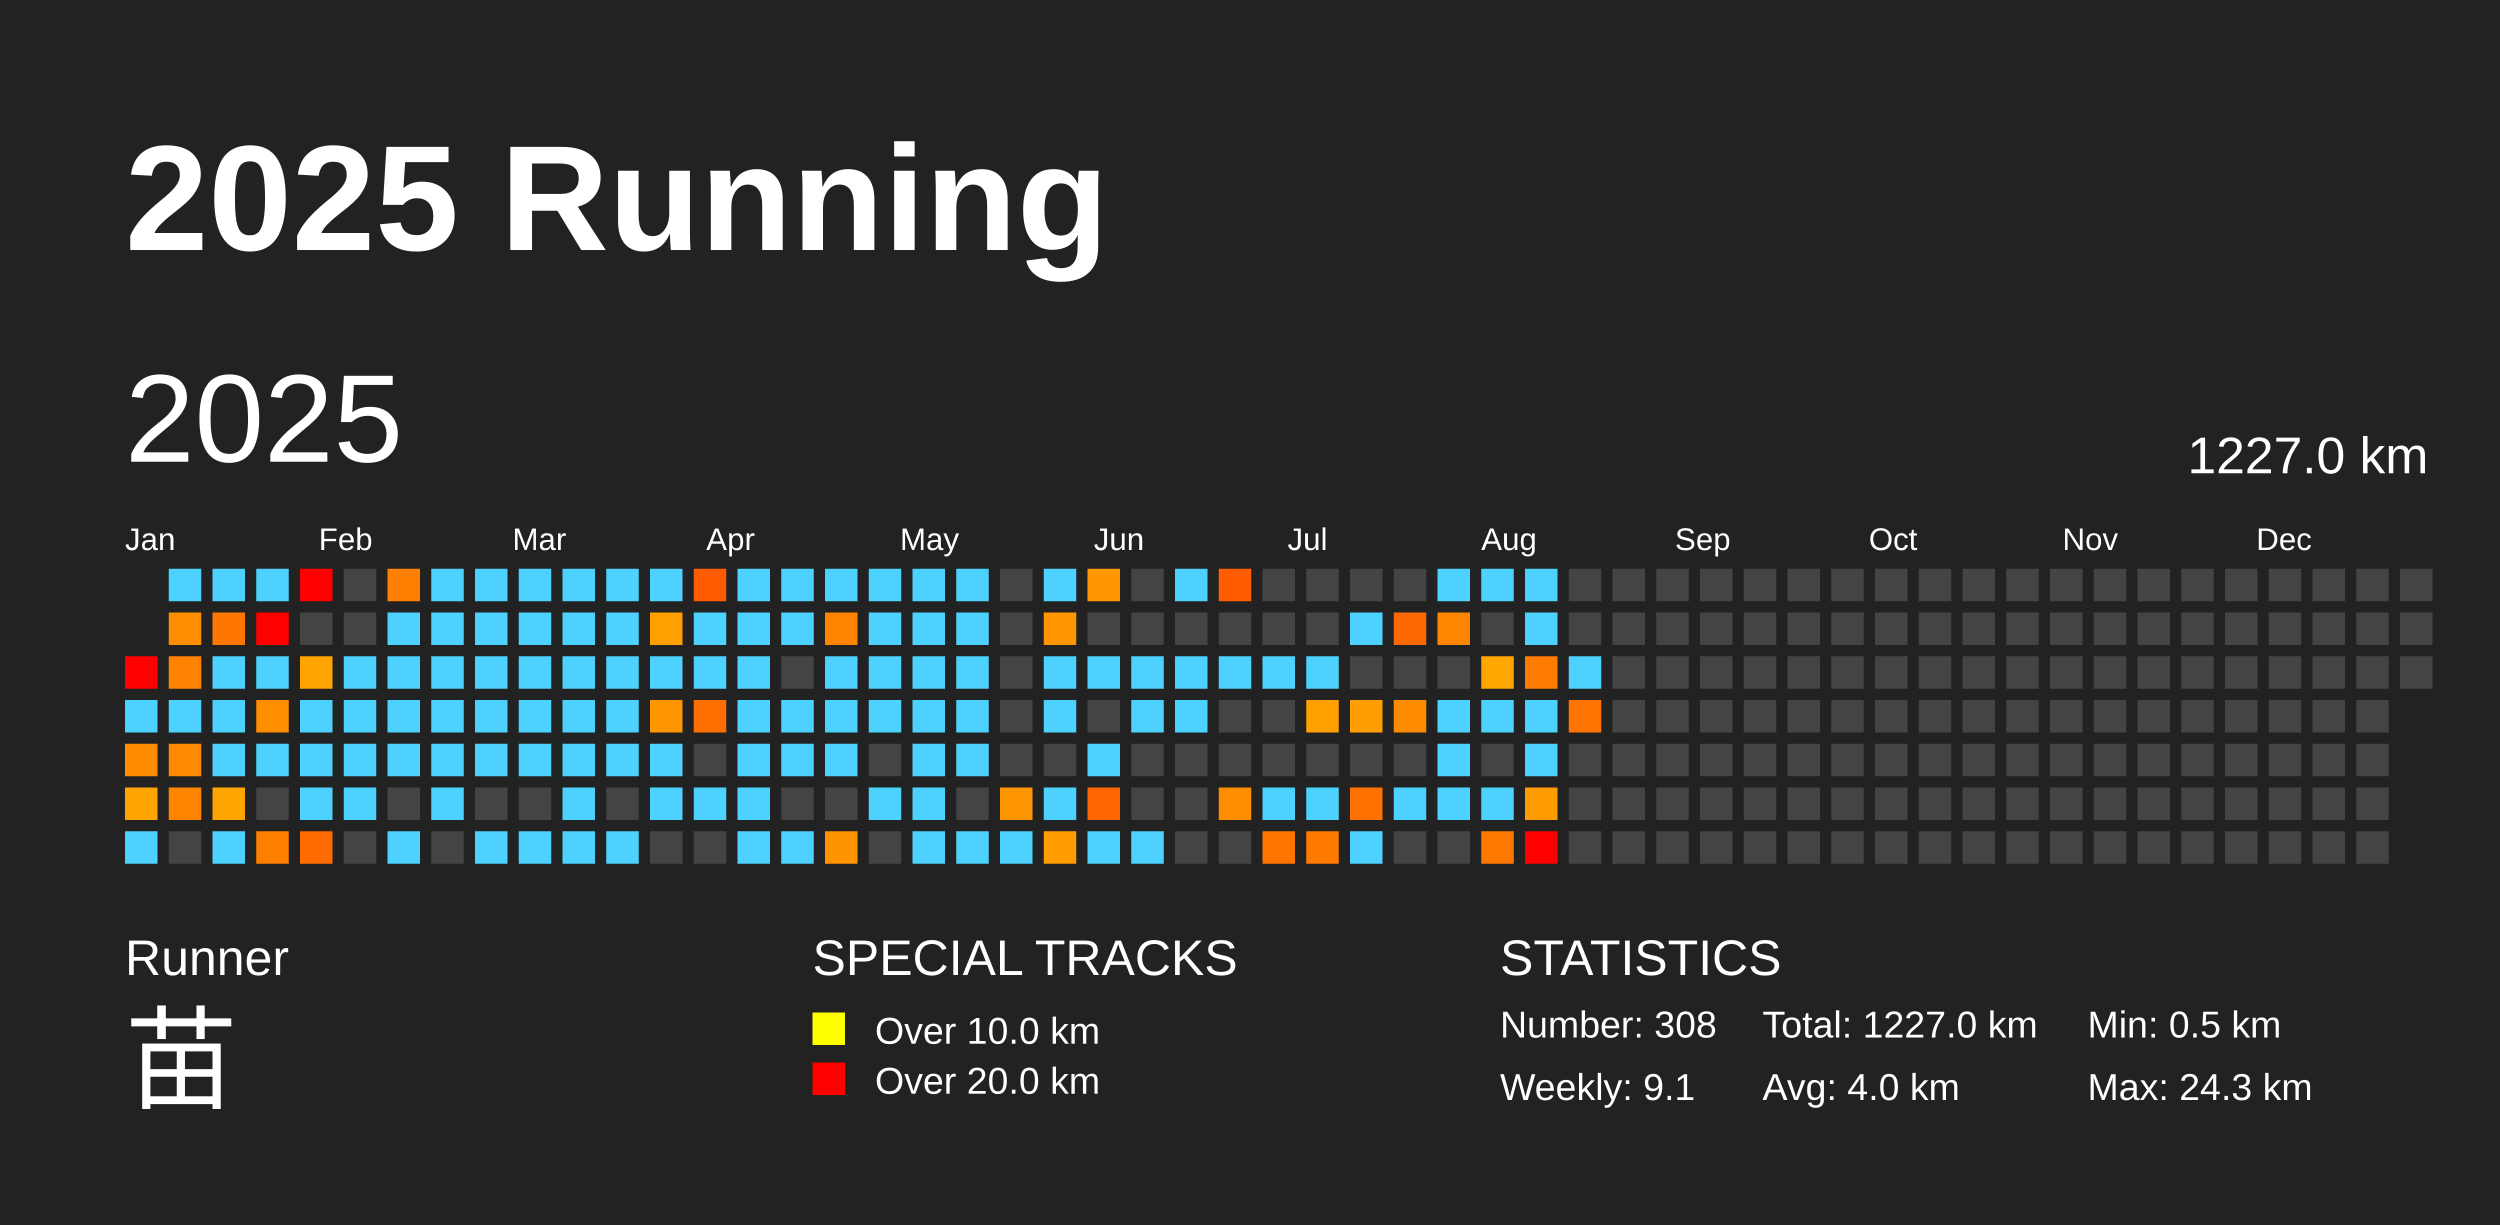
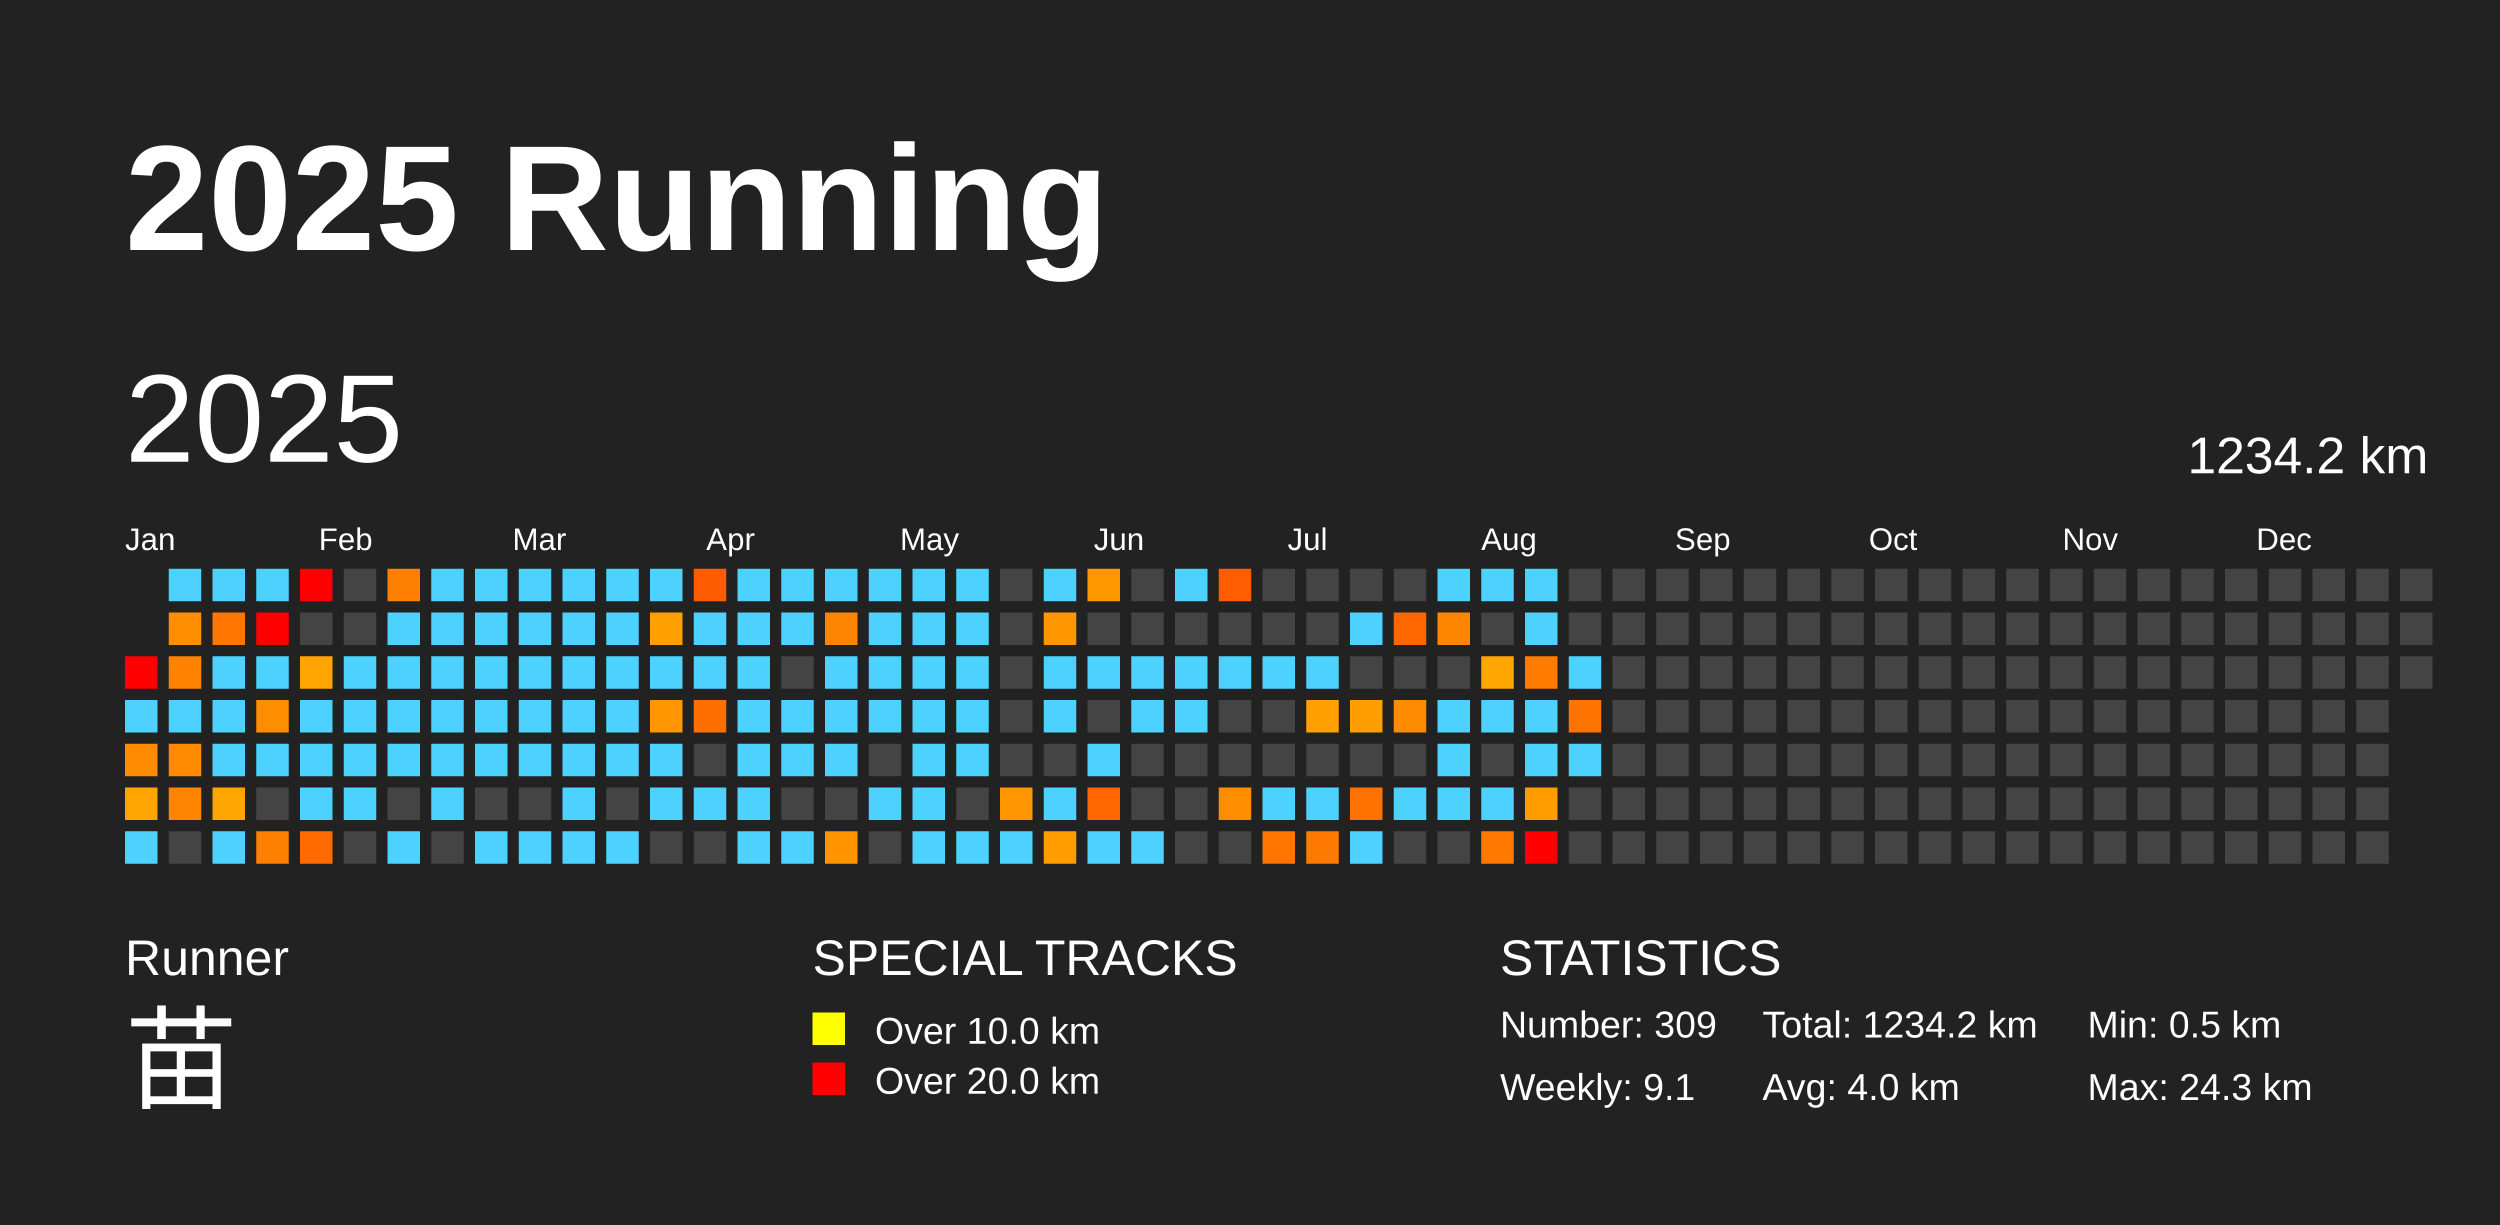
<svg xmlns="http://www.w3.org/2000/svg" baseProfile="full" height="98mm" version="1.1" viewBox="0,0,200,98" width="200mm">
  <defs />
  <rect fill="#222222" height="98" width="200" x="0" y="0" />
  <text fill="#FFFFFF" style="font-size:12px; font-family:Arial; font-weight:bold;" x="10" y="20">2025 Running</text>
  <text fill="#FFFFFF" style="font-size:4px; font-family:Arial" x="10" y="78">Runner</text>
  <text fill="#FFFFFF" style="font-size:9px; font-family:Arial" x="10" y="88">苗</text>
  <text fill="#FFFFFF" style="font-size:4px; font-family:Arial" x="65" y="78">SPECIAL TRACKS</text>
  <rect fill="yellow" height="2.6" width="2.6" x="65" y="81" />
  <text fill="#FFFFFF" style="font-size:3px; font-family:Arial" x="70" y="83.5">Over 10.0 km</text>
  <rect fill="red" height="2.6" width="2.6" x="65" y="85" />
  <text fill="#FFFFFF" style="font-size:3px; font-family:Arial" x="70" y="87.5">Over 20.0 km</text>
  <text fill="#FFFFFF" style="font-size:4px; font-family:Arial" x="120" y="78">STATISTICS</text>
-   <text fill="#FFFFFF" style="font-size:3px; font-family:Arial" x="120" y="83">Number: 308</text>
+   <text fill="#FFFFFF" style="font-size:3px; font-family:Arial" x="120" y="83">Number: 309</text>
  <text fill="#FFFFFF" style="font-size:3px; font-family:Arial" x="120" y="88">Weekly: 9.1</text>
-   <text fill="#FFFFFF" style="font-size:3px; font-family:Arial" x="141" y="83">Total: 1227.0 km</text>
+   <text fill="#FFFFFF" style="font-size:3px; font-family:Arial" x="141" y="83">Total: 1234.2 km</text>
  <text fill="#FFFFFF" style="font-size:3px; font-family:Arial" x="141" y="88">Avg: 4.0 km</text>
  <text fill="#FFFFFF" style="font-size:3px; font-family:Arial" x="167" y="83">Min: 0.5 km</text>
  <text fill="#FFFFFF" style="font-size:3px; font-family:Arial" x="167" y="88">Max: 24.3 km</text>
  <text dominant-baseline="hanging" fill="#FFFFFF" style="font-size:10.0px; font-family:Arial;" x="10" y="30">2025</text>
-   <text dominant-baseline="hanging" fill="#FFFFFF" style="font-size:4.125px; font-family:Arial;" x="175" y="35">1227.0 km</text>
+   <text dominant-baseline="hanging" fill="#FFFFFF" style="font-size:4.125px; font-family:Arial;" x="175" y="35">1234.2 km</text>
  <text fill="#FFFFFF" style="font-size:2.5px; font-family:Arial" x="10.0" y="44">Jan</text>
  <text fill="#FFFFFF" style="font-size:2.5px; font-family:Arial" x="25.5" y="44">Feb</text>
  <text fill="#FFFFFF" style="font-size:2.5px; font-family:Arial" x="41.0" y="44">Mar</text>
  <text fill="#FFFFFF" style="font-size:2.5px; font-family:Arial" x="56.5" y="44">Apr</text>
  <text fill="#FFFFFF" style="font-size:2.5px; font-family:Arial" x="72.0" y="44">May</text>
  <text fill="#FFFFFF" style="font-size:2.5px; font-family:Arial" x="87.5" y="44">Jun</text>
  <text fill="#FFFFFF" style="font-size:2.5px; font-family:Arial" x="103.0" y="44">Jul</text>
  <text fill="#FFFFFF" style="font-size:2.5px; font-family:Arial" x="118.5" y="44">Aug</text>
  <text fill="#FFFFFF" style="font-size:2.5px; font-family:Arial" x="134.0" y="44">Sep</text>
  <text fill="#FFFFFF" style="font-size:2.5px; font-family:Arial" x="149.5" y="44">Oct</text>
  <text fill="#FFFFFF" style="font-size:2.5px; font-family:Arial" x="165.0" y="44">Nov</text>
  <text fill="#FFFFFF" style="font-size:2.5px; font-family:Arial" x="180.5" y="44">Dec</text>
  <rect fill="red" height="2.6" width="2.6" x="10.0" y="52.5" />
  <rect fill="#4dd2ff" height="2.6" width="2.6" x="10.0" y="56.0" />
  <rect fill="#ff8c00" height="2.6" width="2.6" x="10.0" y="59.5" />
  <rect fill="#ffa400" height="2.6" width="2.6" x="10.0" y="63.0" />
  <rect fill="#4dd2ff" height="2.6" width="2.6" x="10.0" y="66.5" />
  <rect fill="#4dd2ff" height="2.6" width="2.6" x="13.5" y="45.5" />
  <rect fill="#ff8d00" height="2.6" width="2.6" x="13.5" y="49.0" />
  <rect fill="#ff8300" height="2.6" width="2.6" x="13.5" y="52.5" />
  <rect fill="#4dd2ff" height="2.6" width="2.6" x="13.5" y="56.0" />
  <rect fill="#ff8900" height="2.6" width="2.6" x="13.5" y="59.5" />
  <rect fill="#ff8400" height="2.6" width="2.6" x="13.5" y="63.0" />
  <rect fill="#444444" height="2.6" width="2.6" x="13.5" y="66.5" />
  <rect fill="#4dd2ff" height="2.6" width="2.6" x="17.0" y="45.5" />
  <rect fill="#ff7700" height="2.6" width="2.6" x="17.0" y="49.0" />
  <rect fill="#4dd2ff" height="2.6" width="2.6" x="17.0" y="52.5" />
  <rect fill="#4dd2ff" height="2.6" width="2.6" x="17.0" y="56.0" />
  <rect fill="#4dd2ff" height="2.6" width="2.6" x="17.0" y="59.5" />
  <rect fill="#ffa500" height="2.6" width="2.6" x="17.0" y="63.0" />
  <rect fill="#4dd2ff" height="2.6" width="2.6" x="17.0" y="66.5" />
  <rect fill="#4dd2ff" height="2.6" width="2.6" x="20.5" y="45.5" />
  <rect fill="red" height="2.6" width="2.6" x="20.5" y="49.0" />
  <rect fill="#4dd2ff" height="2.6" width="2.6" x="20.5" y="52.5" />
  <rect fill="#ff8d00" height="2.6" width="2.6" x="20.5" y="56.0" />
  <rect fill="#4dd2ff" height="2.6" width="2.6" x="20.5" y="59.5" />
  <rect fill="#444444" height="2.6" width="2.6" x="20.5" y="63.0" />
  <rect fill="#ff7f00" height="2.6" width="2.6" x="20.5" y="66.5" />
  <rect fill="red" height="2.6" width="2.6" x="24.0" y="45.5" />
  <rect fill="#444444" height="2.6" width="2.6" x="24.0" y="49.0" />
  <rect fill="#ffa400" height="2.6" width="2.6" x="24.0" y="52.5" />
  <rect fill="#4dd2ff" height="2.6" width="2.6" x="24.0" y="56.0" />
  <rect fill="#4dd2ff" height="2.6" width="2.6" x="24.0" y="59.5" />
  <rect fill="#4dd2ff" height="2.6" width="2.6" x="24.0" y="63.0" />
  <rect fill="#ff6b00" height="2.6" width="2.6" x="24.0" y="66.5" />
  <rect fill="#444444" height="2.6" width="2.6" x="27.5" y="45.5" />
  <rect fill="#444444" height="2.6" width="2.6" x="27.5" y="49.0" />
  <rect fill="#4dd2ff" height="2.6" width="2.6" x="27.5" y="52.5" />
  <rect fill="#4dd2ff" height="2.6" width="2.6" x="27.5" y="56.0" />
  <rect fill="#4dd2ff" height="2.6" width="2.6" x="27.5" y="59.5" />
  <rect fill="#4dd2ff" height="2.6" width="2.6" x="27.5" y="63.0" />
  <rect fill="#444444" height="2.6" width="2.6" x="27.5" y="66.5" />
  <rect fill="#ff8000" height="2.6" width="2.6" x="31.0" y="45.5" />
  <rect fill="#4dd2ff" height="2.6" width="2.6" x="31.0" y="49.0" />
  <rect fill="#4dd2ff" height="2.6" width="2.6" x="31.0" y="52.5" />
  <rect fill="#4dd2ff" height="2.6" width="2.6" x="31.0" y="56.0" />
  <rect fill="#4dd2ff" height="2.6" width="2.6" x="31.0" y="59.5" />
  <rect fill="#444444" height="2.6" width="2.6" x="31.0" y="63.0" />
  <rect fill="#4dd2ff" height="2.6" width="2.6" x="31.0" y="66.5" />
  <rect fill="#4dd2ff" height="2.6" width="2.6" x="34.5" y="45.5" />
  <rect fill="#4dd2ff" height="2.6" width="2.6" x="34.5" y="49.0" />
  <rect fill="#4dd2ff" height="2.6" width="2.6" x="34.5" y="52.5" />
  <rect fill="#4dd2ff" height="2.6" width="2.6" x="34.5" y="56.0" />
  <rect fill="#4dd2ff" height="2.6" width="2.6" x="34.5" y="59.5" />
  <rect fill="#4dd2ff" height="2.6" width="2.6" x="34.5" y="63.0" />
  <rect fill="#444444" height="2.6" width="2.6" x="34.5" y="66.5" />
  <rect fill="#4dd2ff" height="2.6" width="2.6" x="38.0" y="45.5" />
  <rect fill="#4dd2ff" height="2.6" width="2.6" x="38.0" y="49.0" />
  <rect fill="#4dd2ff" height="2.6" width="2.6" x="38.0" y="52.5" />
  <rect fill="#4dd2ff" height="2.6" width="2.6" x="38.0" y="56.0" />
  <rect fill="#4dd2ff" height="2.6" width="2.6" x="38.0" y="59.5" />
  <rect fill="#444444" height="2.6" width="2.6" x="38.0" y="63.0" />
  <rect fill="#4dd2ff" height="2.6" width="2.6" x="38.0" y="66.5" />
  <rect fill="#4dd2ff" height="2.6" width="2.6" x="41.5" y="45.5" />
  <rect fill="#4dd2ff" height="2.6" width="2.6" x="41.5" y="49.0" />
  <rect fill="#4dd2ff" height="2.6" width="2.6" x="41.5" y="52.5" />
  <rect fill="#4dd2ff" height="2.6" width="2.6" x="41.5" y="56.0" />
  <rect fill="#4dd2ff" height="2.6" width="2.6" x="41.5" y="59.5" />
  <rect fill="#444444" height="2.6" width="2.6" x="41.5" y="63.0" />
  <rect fill="#4dd2ff" height="2.6" width="2.6" x="41.5" y="66.5" />
  <rect fill="#4dd2ff" height="2.6" width="2.6" x="45.0" y="45.5" />
  <rect fill="#4dd2ff" height="2.6" width="2.6" x="45.0" y="49.0" />
  <rect fill="#4dd2ff" height="2.6" width="2.6" x="45.0" y="52.5" />
  <rect fill="#4dd2ff" height="2.6" width="2.6" x="45.0" y="56.0" />
  <rect fill="#4dd2ff" height="2.6" width="2.6" x="45.0" y="59.5" />
  <rect fill="#4dd2ff" height="2.6" width="2.6" x="45.0" y="63.0" />
  <rect fill="#4dd2ff" height="2.6" width="2.6" x="45.0" y="66.5" />
  <rect fill="#4dd2ff" height="2.6" width="2.6" x="48.5" y="45.5" />
  <rect fill="#4dd2ff" height="2.6" width="2.6" x="48.5" y="49.0" />
  <rect fill="#4dd2ff" height="2.6" width="2.6" x="48.5" y="52.5" />
  <rect fill="#4dd2ff" height="2.6" width="2.6" x="48.5" y="56.0" />
  <rect fill="#4dd2ff" height="2.6" width="2.6" x="48.5" y="59.5" />
  <rect fill="#444444" height="2.6" width="2.6" x="48.5" y="63.0" />
  <rect fill="#4dd2ff" height="2.6" width="2.6" x="48.5" y="66.5" />
  <rect fill="#4dd2ff" height="2.6" width="2.6" x="52.0" y="45.5" />
  <rect fill="#ff9f00" height="2.6" width="2.6" x="52.0" y="49.0" />
  <rect fill="#4dd2ff" height="2.6" width="2.6" x="52.0" y="52.5" />
  <rect fill="#ff9600" height="2.6" width="2.6" x="52.0" y="56.0" />
  <rect fill="#4dd2ff" height="2.6" width="2.6" x="52.0" y="59.5" />
  <rect fill="#4dd2ff" height="2.6" width="2.6" x="52.0" y="63.0" />
  <rect fill="#444444" height="2.6" width="2.6" x="52.0" y="66.5" />
  <rect fill="#ff5b00" height="2.6" width="2.6" x="55.5" y="45.5" />
  <rect fill="#4dd2ff" height="2.6" width="2.6" x="55.5" y="49.0" />
  <rect fill="#4dd2ff" height="2.6" width="2.6" x="55.5" y="52.5" />
  <rect fill="#ff6f00" height="2.6" width="2.6" x="55.5" y="56.0" />
  <rect fill="#444444" height="2.6" width="2.6" x="55.5" y="59.5" />
  <rect fill="#4dd2ff" height="2.6" width="2.6" x="55.5" y="63.0" />
  <rect fill="#444444" height="2.6" width="2.6" x="55.5" y="66.5" />
  <rect fill="#4dd2ff" height="2.6" width="2.6" x="59.0" y="45.5" />
  <rect fill="#4dd2ff" height="2.6" width="2.6" x="59.0" y="49.0" />
  <rect fill="#4dd2ff" height="2.6" width="2.6" x="59.0" y="52.5" />
  <rect fill="#4dd2ff" height="2.6" width="2.6" x="59.0" y="56.0" />
  <rect fill="#4dd2ff" height="2.6" width="2.6" x="59.0" y="59.5" />
  <rect fill="#4dd2ff" height="2.6" width="2.6" x="59.0" y="63.0" />
  <rect fill="#4dd2ff" height="2.6" width="2.6" x="59.0" y="66.5" />
  <rect fill="#4dd2ff" height="2.6" width="2.6" x="62.5" y="45.5" />
  <rect fill="#4dd2ff" height="2.6" width="2.6" x="62.5" y="49.0" />
  <rect fill="#444444" height="2.6" width="2.6" x="62.5" y="52.5" />
  <rect fill="#4dd2ff" height="2.6" width="2.6" x="62.5" y="56.0" />
  <rect fill="#4dd2ff" height="2.6" width="2.6" x="62.5" y="59.5" />
  <rect fill="#444444" height="2.6" width="2.6" x="62.5" y="63.0" />
  <rect fill="#4dd2ff" height="2.6" width="2.6" x="62.5" y="66.5" />
  <rect fill="#4dd2ff" height="2.6" width="2.6" x="66.0" y="45.5" />
  <rect fill="#ff8400" height="2.6" width="2.6" x="66.0" y="49.0" />
  <rect fill="#4dd2ff" height="2.6" width="2.6" x="66.0" y="52.5" />
  <rect fill="#4dd2ff" height="2.6" width="2.6" x="66.0" y="56.0" />
  <rect fill="#4dd2ff" height="2.6" width="2.6" x="66.0" y="59.5" />
  <rect fill="#444444" height="2.6" width="2.6" x="66.0" y="63.0" />
  <rect fill="#ff9300" height="2.6" width="2.6" x="66.0" y="66.5" />
  <rect fill="#4dd2ff" height="2.6" width="2.6" x="69.5" y="45.5" />
  <rect fill="#4dd2ff" height="2.6" width="2.6" x="69.5" y="49.0" />
  <rect fill="#4dd2ff" height="2.6" width="2.6" x="69.5" y="52.5" />
  <rect fill="#4dd2ff" height="2.6" width="2.6" x="69.5" y="56.0" />
  <rect fill="#444444" height="2.6" width="2.6" x="69.5" y="59.5" />
  <rect fill="#4dd2ff" height="2.6" width="2.6" x="69.5" y="63.0" />
  <rect fill="#444444" height="2.6" width="2.6" x="69.5" y="66.5" />
  <rect fill="#4dd2ff" height="2.6" width="2.6" x="73.0" y="45.5" />
  <rect fill="#4dd2ff" height="2.6" width="2.6" x="73.0" y="49.0" />
  <rect fill="#4dd2ff" height="2.6" width="2.6" x="73.0" y="52.5" />
  <rect fill="#4dd2ff" height="2.6" width="2.6" x="73.0" y="56.0" />
  <rect fill="#4dd2ff" height="2.6" width="2.6" x="73.0" y="59.5" />
  <rect fill="#4dd2ff" height="2.6" width="2.6" x="73.0" y="63.0" />
  <rect fill="#4dd2ff" height="2.6" width="2.6" x="73.0" y="66.5" />
  <rect fill="#4dd2ff" height="2.6" width="2.6" x="76.5" y="45.5" />
  <rect fill="#4dd2ff" height="2.6" width="2.6" x="76.5" y="49.0" />
  <rect fill="#4dd2ff" height="2.6" width="2.6" x="76.5" y="52.5" />
  <rect fill="#4dd2ff" height="2.6" width="2.6" x="76.5" y="56.0" />
  <rect fill="#4dd2ff" height="2.6" width="2.6" x="76.5" y="59.5" />
  <rect fill="#444444" height="2.6" width="2.6" x="76.5" y="63.0" />
  <rect fill="#4dd2ff" height="2.6" width="2.6" x="76.5" y="66.5" />
  <rect fill="#444444" height="2.6" width="2.6" x="80.0" y="45.5" />
  <rect fill="#444444" height="2.6" width="2.6" x="80.0" y="49.0" />
  <rect fill="#444444" height="2.6" width="2.6" x="80.0" y="52.5" />
  <rect fill="#444444" height="2.6" width="2.6" x="80.0" y="56.0" />
  <rect fill="#444444" height="2.6" width="2.6" x="80.0" y="59.5" />
  <rect fill="#ff9500" height="2.6" width="2.6" x="80.0" y="63.0" />
  <rect fill="#4dd2ff" height="2.6" width="2.6" x="80.0" y="66.5" />
  <rect fill="#4dd2ff" height="2.6" width="2.6" x="83.5" y="45.5" />
  <rect fill="#ff9600" height="2.6" width="2.6" x="83.5" y="49.0" />
  <rect fill="#4dd2ff" height="2.6" width="2.6" x="83.5" y="52.5" />
  <rect fill="#4dd2ff" height="2.6" width="2.6" x="83.5" y="56.0" />
  <rect fill="#444444" height="2.6" width="2.6" x="83.5" y="59.5" />
  <rect fill="#4dd2ff" height="2.6" width="2.6" x="83.5" y="63.0" />
  <rect fill="#ff9c00" height="2.6" width="2.6" x="83.5" y="66.5" />
  <rect fill="#ff9700" height="2.6" width="2.6" x="87.0" y="45.5" />
  <rect fill="#444444" height="2.6" width="2.6" x="87.0" y="49.0" />
  <rect fill="#4dd2ff" height="2.6" width="2.6" x="87.0" y="52.5" />
  <rect fill="#444444" height="2.6" width="2.6" x="87.0" y="56.0" />
  <rect fill="#4dd2ff" height="2.6" width="2.6" x="87.0" y="59.5" />
  <rect fill="#ff6600" height="2.6" width="2.6" x="87.0" y="63.0" />
  <rect fill="#4dd2ff" height="2.6" width="2.6" x="87.0" y="66.5" />
  <rect fill="#444444" height="2.6" width="2.6" x="90.5" y="45.5" />
  <rect fill="#444444" height="2.6" width="2.6" x="90.5" y="49.0" />
  <rect fill="#4dd2ff" height="2.6" width="2.6" x="90.5" y="52.5" />
  <rect fill="#4dd2ff" height="2.6" width="2.6" x="90.5" y="56.0" />
  <rect fill="#444444" height="2.6" width="2.6" x="90.5" y="59.5" />
  <rect fill="#444444" height="2.6" width="2.6" x="90.5" y="63.0" />
  <rect fill="#4dd2ff" height="2.6" width="2.6" x="90.5" y="66.5" />
  <rect fill="#4dd2ff" height="2.6" width="2.6" x="94.0" y="45.5" />
  <rect fill="#444444" height="2.6" width="2.6" x="94.0" y="49.0" />
  <rect fill="#4dd2ff" height="2.6" width="2.6" x="94.0" y="52.5" />
  <rect fill="#4dd2ff" height="2.6" width="2.6" x="94.0" y="56.0" />
  <rect fill="#444444" height="2.6" width="2.6" x="94.0" y="59.5" />
  <rect fill="#444444" height="2.6" width="2.6" x="94.0" y="63.0" />
  <rect fill="#444444" height="2.6" width="2.6" x="94.0" y="66.5" />
  <rect fill="#ff5d00" height="2.6" width="2.6" x="97.5" y="45.5" />
  <rect fill="#444444" height="2.6" width="2.6" x="97.5" y="49.0" />
  <rect fill="#4dd2ff" height="2.6" width="2.6" x="97.5" y="52.5" />
  <rect fill="#444444" height="2.6" width="2.6" x="97.5" y="56.0" />
  <rect fill="#444444" height="2.6" width="2.6" x="97.5" y="59.5" />
  <rect fill="#ff8d00" height="2.6" width="2.6" x="97.5" y="63.0" />
  <rect fill="#444444" height="2.6" width="2.6" x="97.5" y="66.5" />
  <rect fill="#444444" height="2.6" width="2.6" x="101.0" y="45.5" />
  <rect fill="#444444" height="2.6" width="2.6" x="101.0" y="49.0" />
  <rect fill="#4dd2ff" height="2.6" width="2.6" x="101.0" y="52.5" />
  <rect fill="#444444" height="2.6" width="2.6" x="101.0" y="56.0" />
  <rect fill="#444444" height="2.6" width="2.6" x="101.0" y="59.5" />
  <rect fill="#4dd2ff" height="2.6" width="2.6" x="101.0" y="63.0" />
  <rect fill="#ff7500" height="2.6" width="2.6" x="101.0" y="66.5" />
  <rect fill="#444444" height="2.6" width="2.6" x="104.5" y="45.5" />
  <rect fill="#444444" height="2.6" width="2.6" x="104.5" y="49.0" />
  <rect fill="#4dd2ff" height="2.6" width="2.6" x="104.5" y="52.5" />
  <rect fill="#ff9f00" height="2.6" width="2.6" x="104.5" y="56.0" />
  <rect fill="#444444" height="2.6" width="2.6" x="104.5" y="59.5" />
  <rect fill="#4dd2ff" height="2.6" width="2.6" x="104.5" y="63.0" />
  <rect fill="#ff7a00" height="2.6" width="2.6" x="104.5" y="66.5" />
  <rect fill="#444444" height="2.6" width="2.6" x="108.0" y="45.5" />
  <rect fill="#4dd2ff" height="2.6" width="2.6" x="108.0" y="49.0" />
  <rect fill="#444444" height="2.6" width="2.6" x="108.0" y="52.5" />
  <rect fill="#ff9e00" height="2.6" width="2.6" x="108.0" y="56.0" />
  <rect fill="#444444" height="2.6" width="2.6" x="108.0" y="59.5" />
  <rect fill="#ff7100" height="2.6" width="2.6" x="108.0" y="63.0" />
  <rect fill="#4dd2ff" height="2.6" width="2.6" x="108.0" y="66.5" />
  <rect fill="#444444" height="2.6" width="2.6" x="111.5" y="45.5" />
  <rect fill="#ff6700" height="2.6" width="2.6" x="111.5" y="49.0" />
  <rect fill="#444444" height="2.6" width="2.6" x="111.5" y="52.5" />
  <rect fill="#ff8b00" height="2.6" width="2.6" x="111.5" y="56.0" />
  <rect fill="#444444" height="2.6" width="2.6" x="111.5" y="59.5" />
  <rect fill="#4dd2ff" height="2.6" width="2.6" x="111.5" y="63.0" />
  <rect fill="#444444" height="2.6" width="2.6" x="111.5" y="66.5" />
  <rect fill="#4dd2ff" height="2.6" width="2.6" x="115.0" y="45.5" />
  <rect fill="#ff8700" height="2.6" width="2.6" x="115.0" y="49.0" />
  <rect fill="#444444" height="2.6" width="2.6" x="115.0" y="52.5" />
  <rect fill="#4dd2ff" height="2.6" width="2.6" x="115.0" y="56.0" />
  <rect fill="#4dd2ff" height="2.6" width="2.6" x="115.0" y="59.5" />
  <rect fill="#4dd2ff" height="2.6" width="2.6" x="115.0" y="63.0" />
  <rect fill="#444444" height="2.6" width="2.6" x="115.0" y="66.5" />
  <rect fill="#4dd2ff" height="2.6" width="2.6" x="118.5" y="45.5" />
  <rect fill="#444444" height="2.6" width="2.6" x="118.5" y="49.0" />
  <rect fill="#ffa600" height="2.6" width="2.6" x="118.5" y="52.5" />
  <rect fill="#4dd2ff" height="2.6" width="2.6" x="118.5" y="56.0" />
  <rect fill="#444444" height="2.6" width="2.6" x="118.5" y="59.5" />
  <rect fill="#4dd2ff" height="2.6" width="2.6" x="118.5" y="63.0" />
  <rect fill="#ff7900" height="2.6" width="2.6" x="118.5" y="66.5" />
  <rect fill="#4dd2ff" height="2.6" width="2.6" x="122.0" y="45.5" />
  <rect fill="#4dd2ff" height="2.6" width="2.6" x="122.0" y="49.0" />
  <rect fill="#ff7c00" height="2.6" width="2.6" x="122.0" y="52.5" />
  <rect fill="#4dd2ff" height="2.6" width="2.6" x="122.0" y="56.0" />
  <rect fill="#4dd2ff" height="2.6" width="2.6" x="122.0" y="59.5" />
  <rect fill="#ff9c00" height="2.6" width="2.6" x="122.0" y="63.0" />
  <rect fill="red" height="2.6" width="2.6" x="122.0" y="66.5" />
  <rect fill="#444444" height="2.6" width="2.6" x="125.5" y="45.5" />
  <rect fill="#444444" height="2.6" width="2.6" x="125.5" y="49.0" />
  <rect fill="#4dd2ff" height="2.6" width="2.6" x="125.5" y="52.5" />
  <rect fill="#ff7300" height="2.6" width="2.6" x="125.5" y="56.0" />
-   <rect fill="#444444" height="2.6" width="2.6" x="125.5" y="59.5" />
+   <rect fill="#4dd2ff" height="2.6" width="2.6" x="125.5" y="59.5" />
  <rect fill="#444444" height="2.6" width="2.6" x="125.5" y="63.0" />
  <rect fill="#444444" height="2.6" width="2.6" x="125.5" y="66.5" />
  <rect fill="#444444" height="2.6" width="2.6" x="129.0" y="45.5" />
  <rect fill="#444444" height="2.6" width="2.6" x="129.0" y="49.0" />
  <rect fill="#444444" height="2.6" width="2.6" x="129.0" y="52.5" />
  <rect fill="#444444" height="2.6" width="2.6" x="129.0" y="56.0" />
  <rect fill="#444444" height="2.6" width="2.6" x="129.0" y="59.5" />
  <rect fill="#444444" height="2.6" width="2.6" x="129.0" y="63.0" />
  <rect fill="#444444" height="2.6" width="2.6" x="129.0" y="66.5" />
  <rect fill="#444444" height="2.6" width="2.6" x="132.5" y="45.5" />
  <rect fill="#444444" height="2.6" width="2.6" x="132.5" y="49.0" />
  <rect fill="#444444" height="2.6" width="2.6" x="132.5" y="52.5" />
  <rect fill="#444444" height="2.6" width="2.6" x="132.5" y="56.0" />
  <rect fill="#444444" height="2.6" width="2.6" x="132.5" y="59.5" />
  <rect fill="#444444" height="2.6" width="2.6" x="132.5" y="63.0" />
  <rect fill="#444444" height="2.6" width="2.6" x="132.5" y="66.5" />
  <rect fill="#444444" height="2.6" width="2.6" x="136.0" y="45.5" />
  <rect fill="#444444" height="2.6" width="2.6" x="136.0" y="49.0" />
  <rect fill="#444444" height="2.6" width="2.6" x="136.0" y="52.5" />
  <rect fill="#444444" height="2.6" width="2.6" x="136.0" y="56.0" />
  <rect fill="#444444" height="2.6" width="2.6" x="136.0" y="59.5" />
  <rect fill="#444444" height="2.6" width="2.6" x="136.0" y="63.0" />
  <rect fill="#444444" height="2.6" width="2.6" x="136.0" y="66.5" />
  <rect fill="#444444" height="2.6" width="2.6" x="139.5" y="45.5" />
  <rect fill="#444444" height="2.6" width="2.6" x="139.5" y="49.0" />
  <rect fill="#444444" height="2.6" width="2.6" x="139.5" y="52.5" />
  <rect fill="#444444" height="2.6" width="2.6" x="139.5" y="56.0" />
  <rect fill="#444444" height="2.6" width="2.6" x="139.5" y="59.5" />
  <rect fill="#444444" height="2.6" width="2.6" x="139.5" y="63.0" />
  <rect fill="#444444" height="2.6" width="2.6" x="139.5" y="66.5" />
  <rect fill="#444444" height="2.6" width="2.6" x="143.0" y="45.5" />
  <rect fill="#444444" height="2.6" width="2.6" x="143.0" y="49.0" />
  <rect fill="#444444" height="2.6" width="2.6" x="143.0" y="52.5" />
  <rect fill="#444444" height="2.6" width="2.6" x="143.0" y="56.0" />
  <rect fill="#444444" height="2.6" width="2.6" x="143.0" y="59.5" />
  <rect fill="#444444" height="2.6" width="2.6" x="143.0" y="63.0" />
  <rect fill="#444444" height="2.6" width="2.6" x="143.0" y="66.5" />
  <rect fill="#444444" height="2.6" width="2.6" x="146.5" y="45.5" />
  <rect fill="#444444" height="2.6" width="2.6" x="146.5" y="49.0" />
  <rect fill="#444444" height="2.6" width="2.6" x="146.5" y="52.5" />
  <rect fill="#444444" height="2.6" width="2.6" x="146.5" y="56.0" />
  <rect fill="#444444" height="2.6" width="2.6" x="146.5" y="59.5" />
  <rect fill="#444444" height="2.6" width="2.6" x="146.5" y="63.0" />
  <rect fill="#444444" height="2.6" width="2.6" x="146.5" y="66.5" />
  <rect fill="#444444" height="2.6" width="2.6" x="150.0" y="45.5" />
  <rect fill="#444444" height="2.6" width="2.6" x="150.0" y="49.0" />
  <rect fill="#444444" height="2.6" width="2.6" x="150.0" y="52.5" />
  <rect fill="#444444" height="2.6" width="2.6" x="150.0" y="56.0" />
  <rect fill="#444444" height="2.6" width="2.6" x="150.0" y="59.5" />
  <rect fill="#444444" height="2.6" width="2.6" x="150.0" y="63.0" />
  <rect fill="#444444" height="2.6" width="2.6" x="150.0" y="66.5" />
  <rect fill="#444444" height="2.6" width="2.6" x="153.5" y="45.5" />
  <rect fill="#444444" height="2.6" width="2.6" x="153.5" y="49.0" />
  <rect fill="#444444" height="2.6" width="2.6" x="153.5" y="52.5" />
  <rect fill="#444444" height="2.6" width="2.6" x="153.5" y="56.0" />
  <rect fill="#444444" height="2.6" width="2.6" x="153.5" y="59.5" />
  <rect fill="#444444" height="2.6" width="2.6" x="153.5" y="63.0" />
  <rect fill="#444444" height="2.6" width="2.6" x="153.5" y="66.5" />
  <rect fill="#444444" height="2.6" width="2.6" x="157.0" y="45.5" />
  <rect fill="#444444" height="2.6" width="2.6" x="157.0" y="49.0" />
  <rect fill="#444444" height="2.6" width="2.6" x="157.0" y="52.5" />
  <rect fill="#444444" height="2.6" width="2.6" x="157.0" y="56.0" />
  <rect fill="#444444" height="2.6" width="2.6" x="157.0" y="59.5" />
  <rect fill="#444444" height="2.6" width="2.6" x="157.0" y="63.0" />
  <rect fill="#444444" height="2.6" width="2.6" x="157.0" y="66.5" />
  <rect fill="#444444" height="2.6" width="2.6" x="160.5" y="45.5" />
  <rect fill="#444444" height="2.6" width="2.6" x="160.5" y="49.0" />
  <rect fill="#444444" height="2.6" width="2.6" x="160.5" y="52.5" />
  <rect fill="#444444" height="2.6" width="2.6" x="160.5" y="56.0" />
  <rect fill="#444444" height="2.6" width="2.6" x="160.5" y="59.5" />
  <rect fill="#444444" height="2.6" width="2.6" x="160.5" y="63.0" />
  <rect fill="#444444" height="2.6" width="2.6" x="160.5" y="66.5" />
  <rect fill="#444444" height="2.6" width="2.6" x="164.0" y="45.5" />
  <rect fill="#444444" height="2.6" width="2.6" x="164.0" y="49.0" />
  <rect fill="#444444" height="2.6" width="2.6" x="164.0" y="52.5" />
  <rect fill="#444444" height="2.6" width="2.6" x="164.0" y="56.0" />
  <rect fill="#444444" height="2.6" width="2.6" x="164.0" y="59.5" />
  <rect fill="#444444" height="2.6" width="2.6" x="164.0" y="63.0" />
  <rect fill="#444444" height="2.6" width="2.6" x="164.0" y="66.5" />
  <rect fill="#444444" height="2.6" width="2.6" x="167.5" y="45.5" />
  <rect fill="#444444" height="2.6" width="2.6" x="167.5" y="49.0" />
  <rect fill="#444444" height="2.6" width="2.6" x="167.5" y="52.5" />
  <rect fill="#444444" height="2.6" width="2.6" x="167.5" y="56.0" />
  <rect fill="#444444" height="2.6" width="2.6" x="167.5" y="59.5" />
  <rect fill="#444444" height="2.6" width="2.6" x="167.5" y="63.0" />
  <rect fill="#444444" height="2.6" width="2.6" x="167.5" y="66.5" />
  <rect fill="#444444" height="2.6" width="2.6" x="171.0" y="45.5" />
  <rect fill="#444444" height="2.6" width="2.6" x="171.0" y="49.0" />
  <rect fill="#444444" height="2.6" width="2.6" x="171.0" y="52.5" />
  <rect fill="#444444" height="2.6" width="2.6" x="171.0" y="56.0" />
  <rect fill="#444444" height="2.6" width="2.6" x="171.0" y="59.5" />
  <rect fill="#444444" height="2.6" width="2.6" x="171.0" y="63.0" />
  <rect fill="#444444" height="2.6" width="2.6" x="171.0" y="66.5" />
  <rect fill="#444444" height="2.6" width="2.6" x="174.5" y="45.5" />
  <rect fill="#444444" height="2.6" width="2.6" x="174.5" y="49.0" />
  <rect fill="#444444" height="2.6" width="2.6" x="174.5" y="52.5" />
  <rect fill="#444444" height="2.6" width="2.6" x="174.5" y="56.0" />
  <rect fill="#444444" height="2.6" width="2.6" x="174.5" y="59.5" />
  <rect fill="#444444" height="2.6" width="2.6" x="174.5" y="63.0" />
  <rect fill="#444444" height="2.6" width="2.6" x="174.5" y="66.5" />
  <rect fill="#444444" height="2.6" width="2.6" x="178.0" y="45.5" />
  <rect fill="#444444" height="2.6" width="2.6" x="178.0" y="49.0" />
  <rect fill="#444444" height="2.6" width="2.6" x="178.0" y="52.5" />
  <rect fill="#444444" height="2.6" width="2.6" x="178.0" y="56.0" />
  <rect fill="#444444" height="2.6" width="2.6" x="178.0" y="59.5" />
  <rect fill="#444444" height="2.6" width="2.6" x="178.0" y="63.0" />
  <rect fill="#444444" height="2.6" width="2.6" x="178.0" y="66.5" />
  <rect fill="#444444" height="2.6" width="2.6" x="181.5" y="45.5" />
  <rect fill="#444444" height="2.6" width="2.6" x="181.5" y="49.0" />
  <rect fill="#444444" height="2.6" width="2.6" x="181.5" y="52.5" />
  <rect fill="#444444" height="2.6" width="2.6" x="181.5" y="56.0" />
  <rect fill="#444444" height="2.6" width="2.6" x="181.5" y="59.5" />
  <rect fill="#444444" height="2.6" width="2.6" x="181.5" y="63.0" />
  <rect fill="#444444" height="2.6" width="2.6" x="181.5" y="66.5" />
  <rect fill="#444444" height="2.6" width="2.6" x="185.0" y="45.5" />
  <rect fill="#444444" height="2.6" width="2.6" x="185.0" y="49.0" />
  <rect fill="#444444" height="2.6" width="2.6" x="185.0" y="52.5" />
  <rect fill="#444444" height="2.6" width="2.6" x="185.0" y="56.0" />
  <rect fill="#444444" height="2.6" width="2.6" x="185.0" y="59.5" />
  <rect fill="#444444" height="2.6" width="2.6" x="185.0" y="63.0" />
  <rect fill="#444444" height="2.6" width="2.6" x="185.0" y="66.5" />
  <rect fill="#444444" height="2.6" width="2.6" x="188.5" y="45.5" />
  <rect fill="#444444" height="2.6" width="2.6" x="188.5" y="49.0" />
  <rect fill="#444444" height="2.6" width="2.6" x="188.5" y="52.5" />
  <rect fill="#444444" height="2.6" width="2.6" x="188.5" y="56.0" />
  <rect fill="#444444" height="2.6" width="2.6" x="188.5" y="59.5" />
  <rect fill="#444444" height="2.6" width="2.6" x="188.5" y="63.0" />
  <rect fill="#444444" height="2.6" width="2.6" x="188.5" y="66.5" />
  <rect fill="#444444" height="2.6" width="2.6" x="192.0" y="45.5" />
  <rect fill="#444444" height="2.6" width="2.6" x="192.0" y="49.0" />
  <rect fill="#444444" height="2.6" width="2.6" x="192.0" y="52.5" />
</svg>
